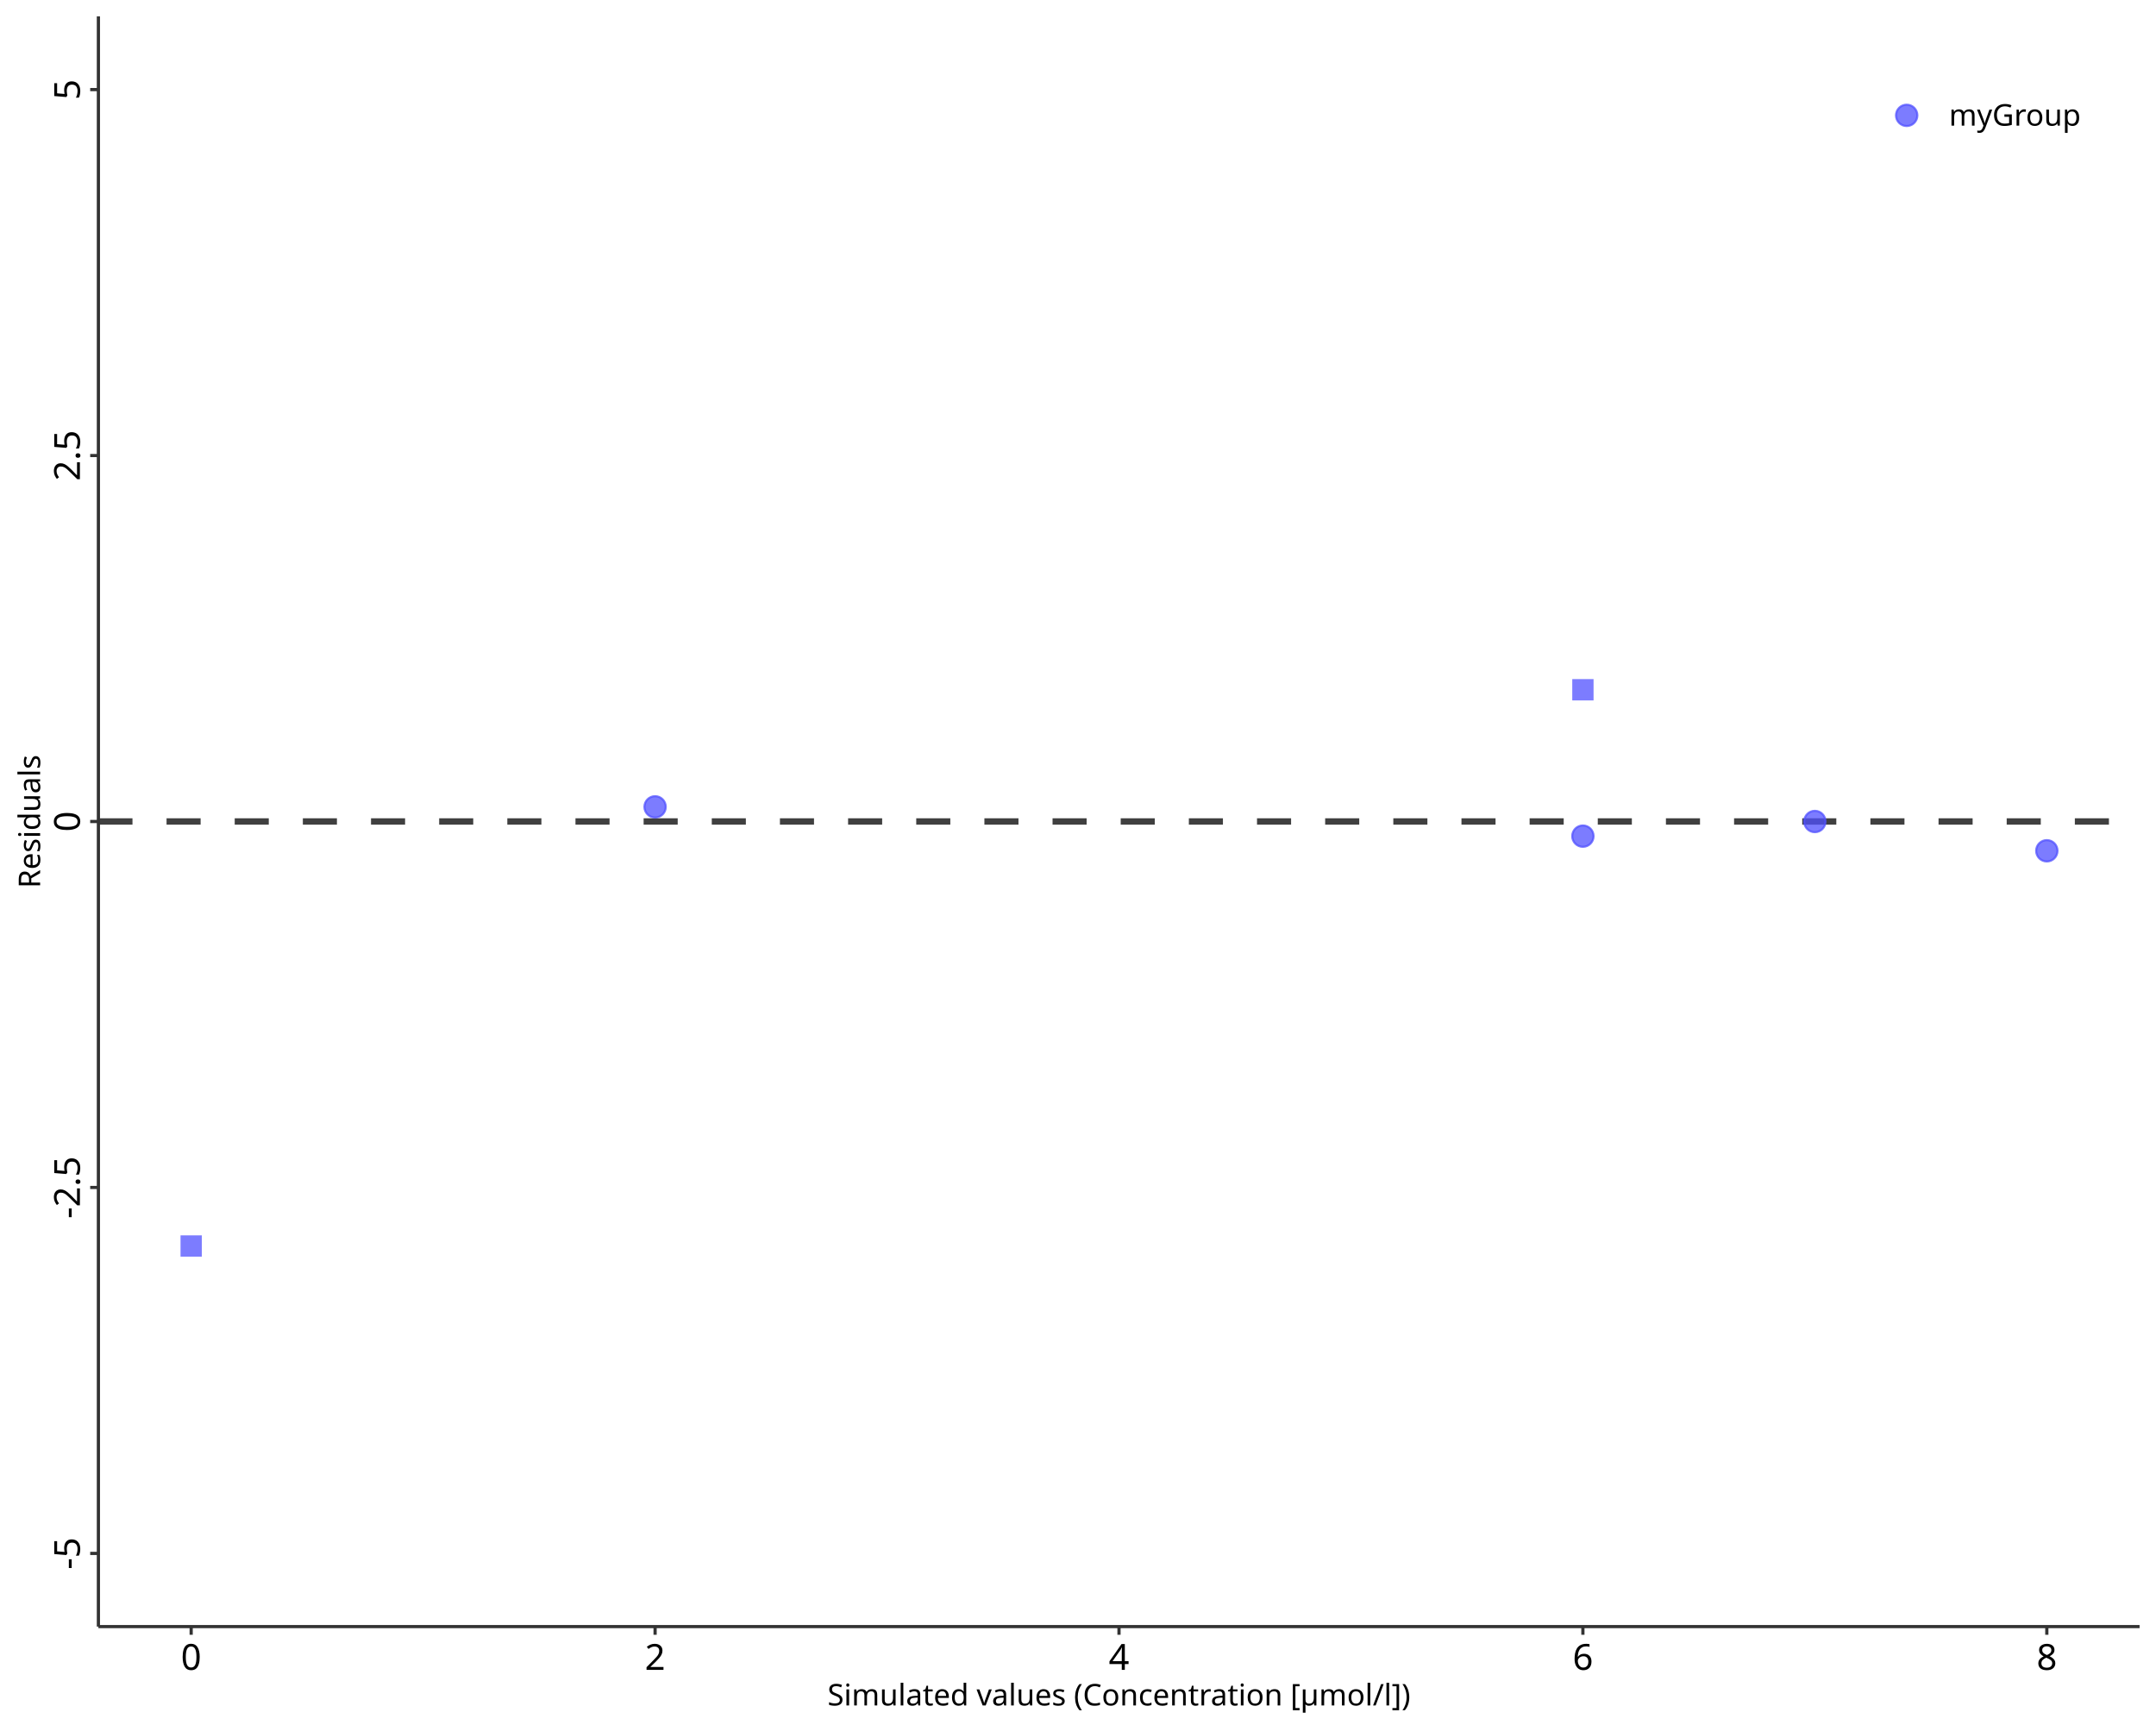
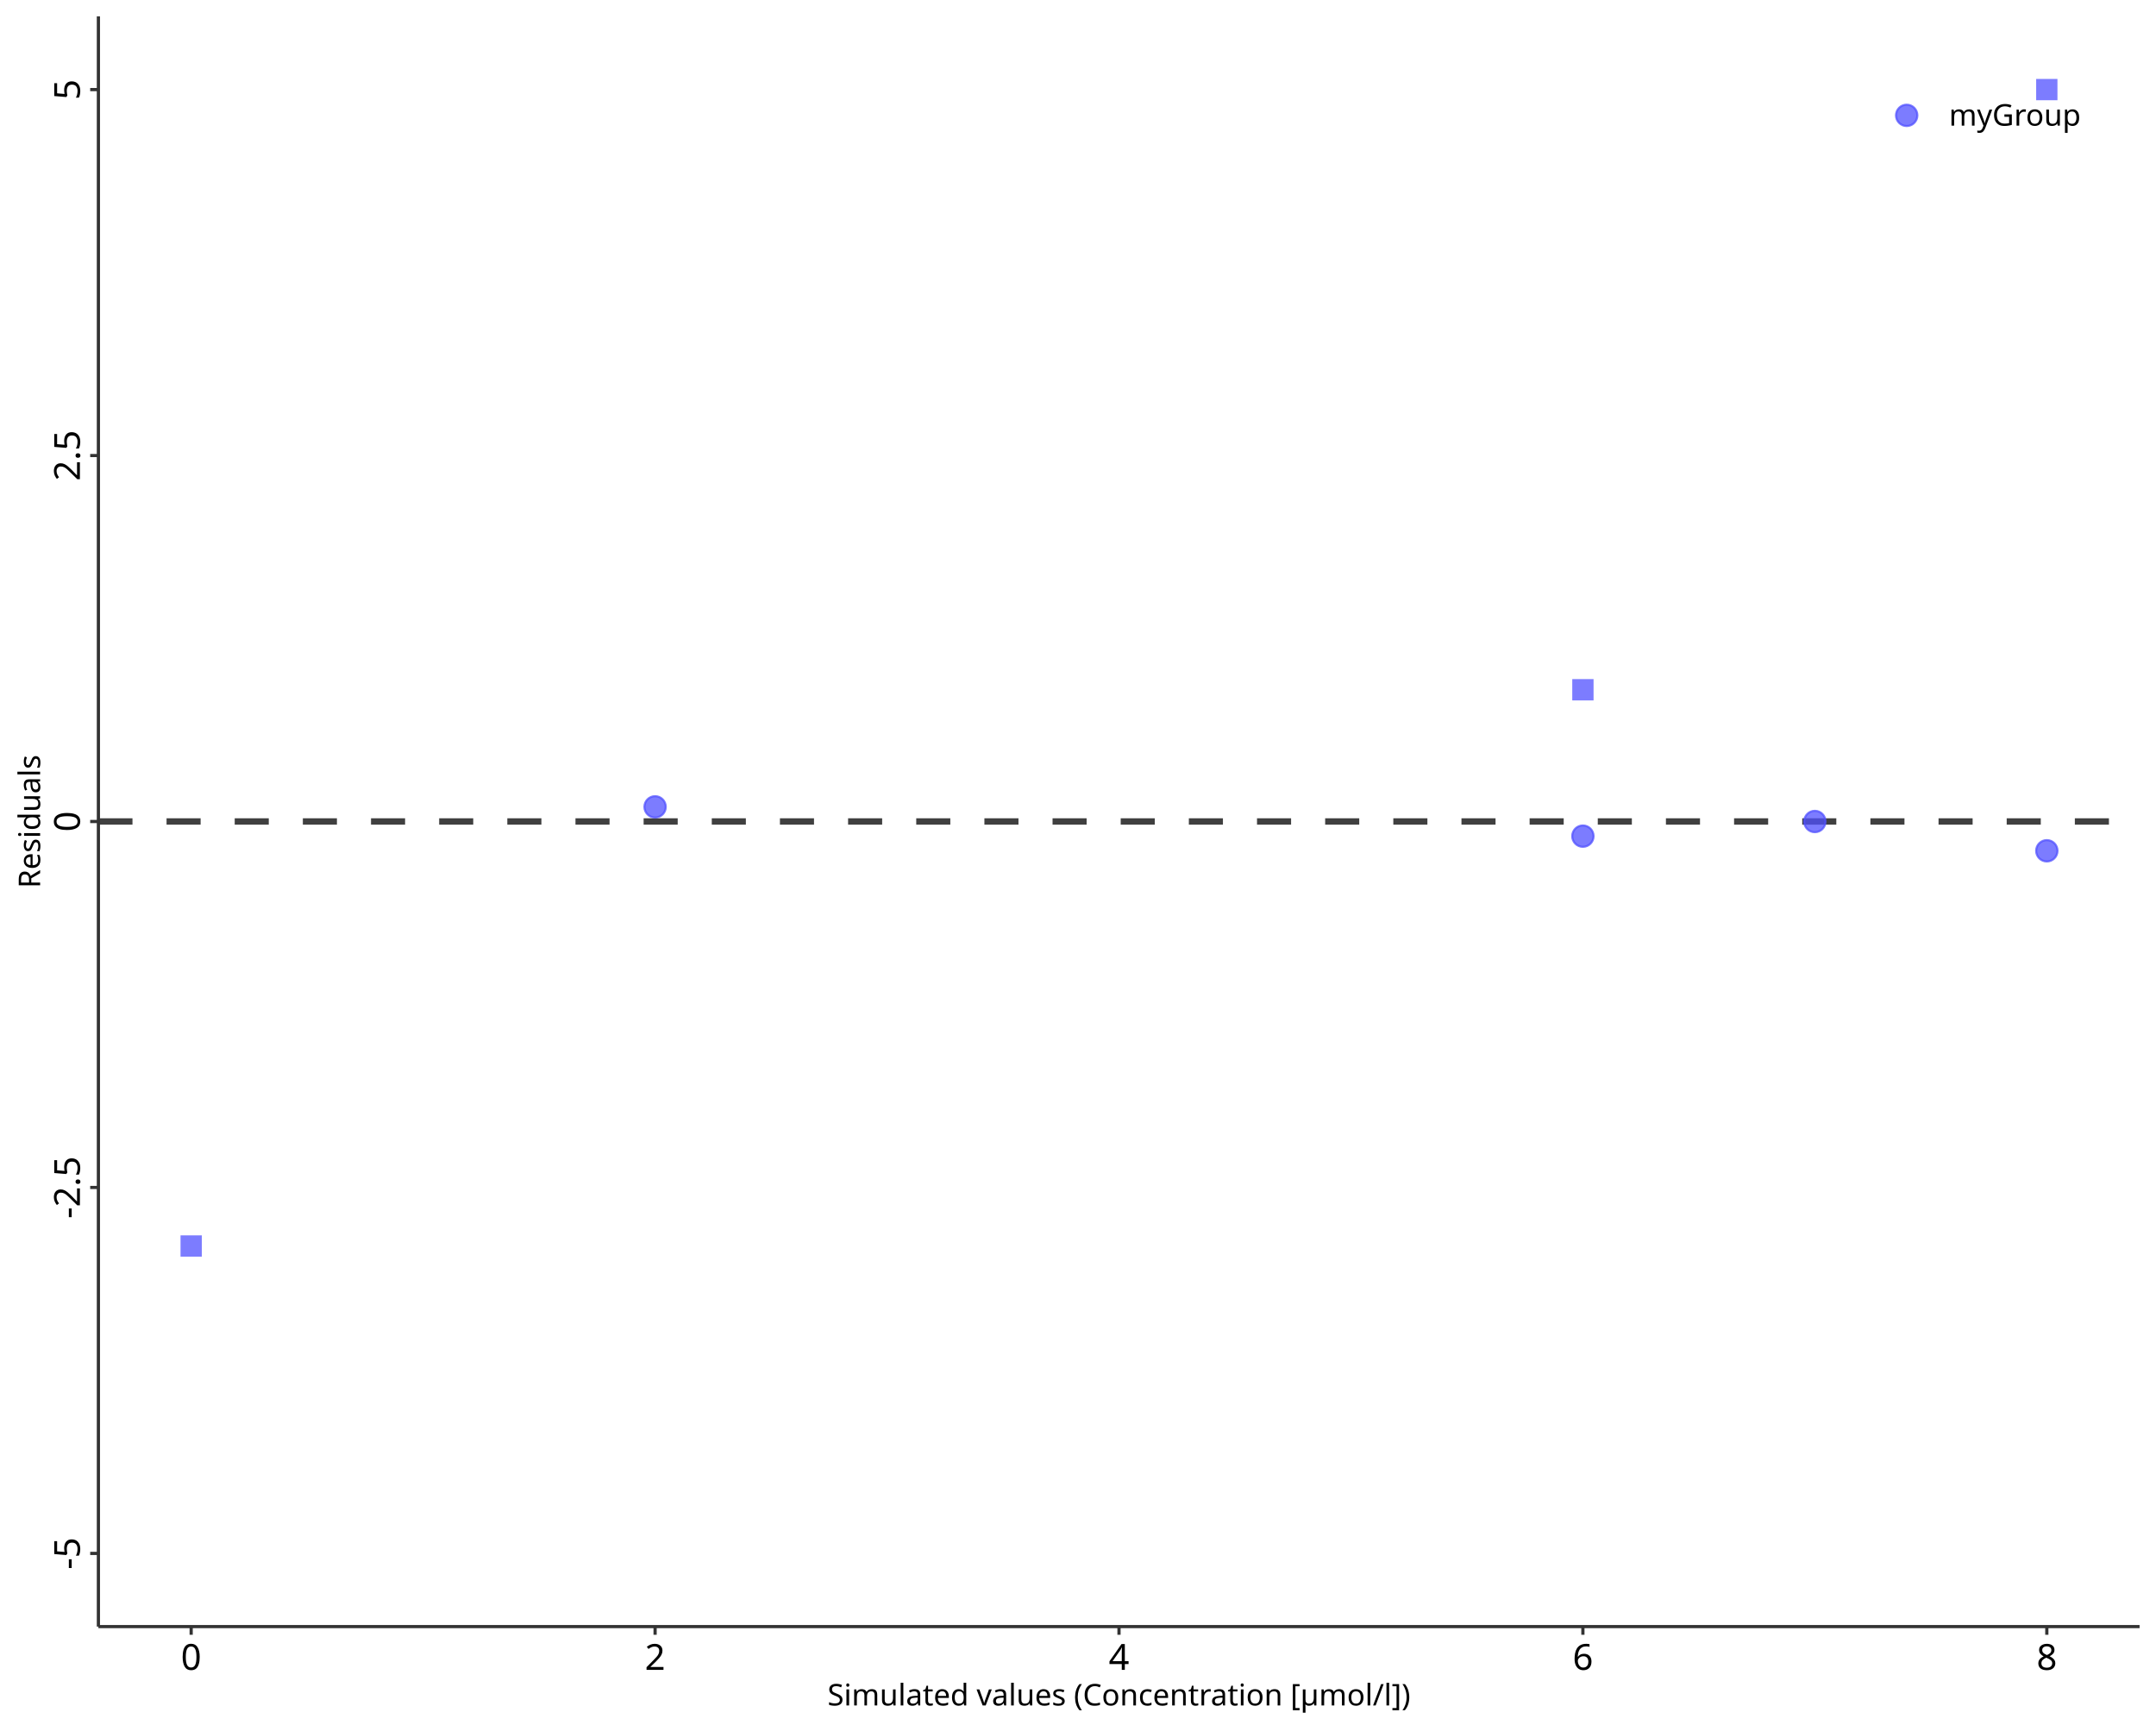
<svg xmlns="http://www.w3.org/2000/svg" class="svglite" data-engine-version="2.0" width="720.00pt" height="576.00pt" viewBox="0 0 720.00 576.00">
  <defs>
    <style type="text/css">
    .svglite line, .svglite polyline, .svglite polygon, .svglite path, .svglite rect, .svglite circle {
      fill: none;
      stroke: #000000;
      stroke-linecap: round;
      stroke-linejoin: round;
      stroke-miterlimit: 10.00;
    }
  </style>
  </defs>
  <rect width="100%" height="100%" style="stroke: none; fill: #FFFFFF;" />
  <defs>
    <clipPath id="cpMC4wMHw3MjAuMDB8MC4wMHw1NzYuMDA=">
      <rect x="0.00" y="0.00" width="720.00" height="576.00" />
    </clipPath>
  </defs>
  <g clip-path="url(#cpMC4wMHw3MjAuMDB8MC4wMHw1NzYuMDA=)">
    <rect x="0.00" y="0.00" width="720.00" height="576.00" style="stroke-width: 1.07; stroke: none; fill: #FFFFFF;" />
  </g>
  <defs>
    <clipPath id="cpMzIuODZ8NzE0LjUyfDUuNDh8NTQzLjE0">
      <rect x="32.86" y="5.48" width="681.66" height="537.66" />
    </clipPath>
  </defs>
  <g clip-path="url(#cpMzIuODZ8NzE0LjUyfDUuNDh8NTQzLjE0)">
    <rect x="32.86" y="5.48" width="681.66" height="537.66" style="stroke-width: 1.07; stroke: none; fill: #FFFFFF;" />
  </g>
  <g clip-path="url(#cpMC4wMHw3MjAuMDB8MC4wMHw1NzYuMDA=)">
</g>
  <g clip-path="url(#cpMzIuODZ8NzE0LjUyfDUuNDh8NTQzLjE0)">
</g>
  <g clip-path="url(#cpMC4wMHw3MjAuMDB8MC4wMHw1NzYuMDA=)">
</g>
  <g clip-path="url(#cpMzIuODZ8NzE0LjUyfDUuNDh8NTQzLjE0)">
</g>
  <g clip-path="url(#cpMC4wMHw3MjAuMDB8MC4wMHw1NzYuMDA=)">
</g>
  <g clip-path="url(#cpMzIuODZ8NzE0LjUyfDUuNDh8NTQzLjE0)">
</g>
  <g clip-path="url(#cpMC4wMHw3MjAuMDB8MC4wMHw1NzYuMDA=)">
</g>
  <g clip-path="url(#cpMzIuODZ8NzE0LjUyfDUuNDh8NTQzLjE0)">
</g>
  <g clip-path="url(#cpMC4wMHw3MjAuMDB8MC4wMHw1NzYuMDA=)">
</g>
  <g clip-path="url(#cpMzIuODZ8NzE0LjUyfDUuNDh8NTQzLjE0)">
</g>
  <g clip-path="url(#cpMC4wMHw3MjAuMDB8MC4wMHw1NzYuMDA=)">
</g>
  <g clip-path="url(#cpMzIuODZ8NzE0LjUyfDUuNDh8NTQzLjE0)">
</g>
  <g clip-path="url(#cpMC4wMHw3MjAuMDB8MC4wMHw1NzYuMDA=)">
</g>
  <g clip-path="url(#cpMzIuODZ8NzE0LjUyfDUuNDh8NTQzLjE0)">
</g>
  <g clip-path="url(#cpMC4wMHw3MjAuMDB8MC4wMHw1NzYuMDA=)">
</g>
  <g clip-path="url(#cpMzIuODZ8NzE0LjUyfDUuNDh8NTQzLjE0)">
</g>
  <g clip-path="url(#cpMC4wMHw3MjAuMDB8MC4wMHw1NzYuMDA=)">
</g>
  <g clip-path="url(#cpMzIuODZ8NzE0LjUyfDUuNDh8NTQzLjE0)">
</g>
  <g clip-path="url(#cpMC4wMHw3MjAuMDB8MC4wMHw1NzYuMDA=)">
</g>
  <g clip-path="url(#cpMzIuODZ8NzE0LjUyfDUuNDh8NTQzLjE0)">
</g>
  <g clip-path="url(#cpMC4wMHw3MjAuMDB8MC4wMHw1NzYuMDA=)">
</g>
  <g clip-path="url(#cpMzIuODZ8NzE0LjUyfDUuNDh8NTQzLjE0)">
</g>
  <g clip-path="url(#cpMC4wMHw3MjAuMDB8MC4wMHw1NzYuMDA=)">
</g>
  <g clip-path="url(#cpMzIuODZ8NzE0LjUyfDUuNDh8NTQzLjE0)">
</g>
  <g clip-path="url(#cpMC4wMHw3MjAuMDB8MC4wMHw1NzYuMDA=)">
</g>
  <g clip-path="url(#cpMzIuODZ8NzE0LjUyfDUuNDh8NTQzLjE0)">
</g>
  <g clip-path="url(#cpMC4wMHw3MjAuMDB8MC4wMHw1NzYuMDA=)">
</g>
  <g clip-path="url(#cpMzIuODZ8NzE0LjUyfDUuNDh8NTQzLjE0)">
</g>
  <g clip-path="url(#cpMC4wMHw3MjAuMDB8MC4wMHw1NzYuMDA=)">
</g>
  <g clip-path="url(#cpMzIuODZ8NzE0LjUyfDUuNDh8NTQzLjE0)">
</g>
  <g clip-path="url(#cpMC4wMHw3MjAuMDB8MC4wMHw1NzYuMDA=)">
</g>
  <g clip-path="url(#cpMzIuODZ8NzE0LjUyfDUuNDh8NTQzLjE0)">
    <line x1="32.86" y1="274.31" x2="714.52" y2="274.31" style="stroke-width: 2.13; stroke: #000000; stroke-opacity: 0.75; stroke-dasharray: 11.38,11.38; stroke-linecap: butt;" />
    <circle cx="218.77" cy="269.42" r="3.56" style="stroke-width: 0.71; stroke: #5050FF; stroke-opacity: 0.75; fill: #5050FF; fill-opacity: 0.75;" />
    <circle cx="528.61" cy="279.20" r="3.56" style="stroke-width: 0.71; stroke: #5050FF; stroke-opacity: 0.75; fill: #5050FF; fill-opacity: 0.75;" />
    <circle cx="606.07" cy="274.31" r="3.56" style="stroke-width: 0.71; stroke: #5050FF; stroke-opacity: 0.75; fill: #5050FF; fill-opacity: 0.75;" />
    <circle cx="683.54" cy="284.09" r="3.56" style="stroke-width: 0.71; stroke: #5050FF; stroke-opacity: 0.75; fill: #5050FF; fill-opacity: 0.75;" />
    <polygon points="60.29,419.61 67.40,419.61 67.40,412.50 60.29,412.50 " style="stroke-width: 0.71; stroke: none; fill: #5050FF; fill-opacity: 0.75;" />
    <polygon points="525.06,233.88 532.17,233.88 532.17,226.76 525.06,226.76 " style="stroke-width: 0.71; stroke: none; fill: #5050FF; fill-opacity: 0.75;" />
    <polygon points="679.98,33.47 687.09,33.47 687.09,26.36 679.98,26.36 " style="stroke-width: 0.71; stroke: none; fill: #5050FF; fill-opacity: 0.75;" />
  </g>
  <g clip-path="url(#cpMC4wMHw3MjAuMDB8MC4wMHw1NzYuMDA=)">
    <polyline points="32.86,543.14 32.86,5.48 " style="stroke-width: 1.07; stroke: #333333; stroke-linecap: butt;" />
    <text transform="translate(26.68,518.70) rotate(-90)" text-anchor="middle" style="font-size: 12.00px; font-family: sans;" textLength="10.67px" lengthAdjust="spacingAndGlyphs">-5</text>
    <text transform="translate(26.68,396.51) rotate(-90)" text-anchor="middle" style="font-size: 12.00px; font-family: sans;" textLength="20.68px" lengthAdjust="spacingAndGlyphs">-2.5</text>
    <text transform="translate(26.68,274.31) rotate(-90)" text-anchor="middle" style="font-size: 12.00px; font-family: sans;" textLength="6.67px" lengthAdjust="spacingAndGlyphs">0</text>
    <text transform="translate(26.68,152.11) rotate(-90)" text-anchor="middle" style="font-size: 12.00px; font-family: sans;" textLength="16.68px" lengthAdjust="spacingAndGlyphs">2.5</text>
    <text transform="translate(26.68,29.92) rotate(-90)" text-anchor="middle" style="font-size: 12.00px; font-family: sans;" textLength="6.67px" lengthAdjust="spacingAndGlyphs">5</text>
    <polyline points="30.12,518.70 32.86,518.70 " style="stroke-width: 1.07; stroke: #333333; stroke-linecap: butt;" />
    <polyline points="30.12,396.51 32.86,396.51 " style="stroke-width: 1.07; stroke: #333333; stroke-linecap: butt;" />
    <polyline points="30.12,274.31 32.86,274.31 " style="stroke-width: 1.07; stroke: #333333; stroke-linecap: butt;" />
    <polyline points="30.12,152.11 32.86,152.11 " style="stroke-width: 1.07; stroke: #333333; stroke-linecap: butt;" />
    <polyline points="30.12,29.92 32.86,29.92 " style="stroke-width: 1.07; stroke: #333333; stroke-linecap: butt;" />
    <polyline points="32.86,543.14 714.52,543.14 " style="stroke-width: 1.07; stroke: #333333; stroke-linecap: butt;" />
    <polyline points="63.84,545.88 63.84,543.14 " style="stroke-width: 1.07; stroke: #333333; stroke-linecap: butt;" />
    <polyline points="218.77,545.88 218.77,543.14 " style="stroke-width: 1.07; stroke: #333333; stroke-linecap: butt;" />
    <polyline points="373.69,545.88 373.69,543.14 " style="stroke-width: 1.07; stroke: #333333; stroke-linecap: butt;" />
    <polyline points="528.61,545.88 528.61,543.14 " style="stroke-width: 1.07; stroke: #333333; stroke-linecap: butt;" />
    <polyline points="683.54,545.88 683.54,543.14 " style="stroke-width: 1.07; stroke: #333333; stroke-linecap: butt;" />
    <text x="63.84" y="557.58" text-anchor="middle" style="font-size: 12.00px; font-family: sans;" textLength="6.67px" lengthAdjust="spacingAndGlyphs">0</text>
    <text x="218.77" y="557.58" text-anchor="middle" style="font-size: 12.00px; font-family: sans;" textLength="6.67px" lengthAdjust="spacingAndGlyphs">2</text>
    <text x="373.69" y="557.58" text-anchor="middle" style="font-size: 12.00px; font-family: sans;" textLength="6.67px" lengthAdjust="spacingAndGlyphs">4</text>
    <text x="528.61" y="557.58" text-anchor="middle" style="font-size: 12.00px; font-family: sans;" textLength="6.67px" lengthAdjust="spacingAndGlyphs">6</text>
    <text x="683.54" y="557.58" text-anchor="middle" style="font-size: 12.00px; font-family: sans;" textLength="6.67px" lengthAdjust="spacingAndGlyphs">8</text>
    <text x="373.69" y="569.48" text-anchor="middle" style="font-size: 10.00px; font-family: sans;" textLength="183.08px" lengthAdjust="spacingAndGlyphs">Simulated values (Concentration [µmol/l])</text>
    <text transform="translate(13.40,274.31) rotate(-90)" text-anchor="middle" style="font-size: 10.00px; font-family: sans;" textLength="43.92px" lengthAdjust="spacingAndGlyphs">Residuals</text>
-     <rect x="622.62" y="18.92" width="74.85" height="33.72" style="stroke-width: 1.07; stroke: none; fill: #FFFFFF;" />
-     <rect x="628.10" y="29.88" width="17.28" height="17.28" style="stroke-width: 1.07; stroke: none; fill: #FFFFFF;" />
+     <rect x="622.62" y="18.92" width="74.85" height="33.72" style="stroke-width: 0.75; stroke: none;" />
+     <rect x="628.10" y="29.88" width="17.28" height="17.28" style="stroke-width: 0.75; stroke: none;" />
    <circle cx="636.74" cy="38.52" r="3.56" style="stroke-width: 0.71; stroke: #5050FF; stroke-opacity: 0.75; fill: #5050FF; fill-opacity: 0.75;" />
    <text x="650.86" y="41.96" style="font-size: 10.00px; font-family: sans;" textLength="41.14px" lengthAdjust="spacingAndGlyphs">myGroup</text>
  </g>
</svg>
